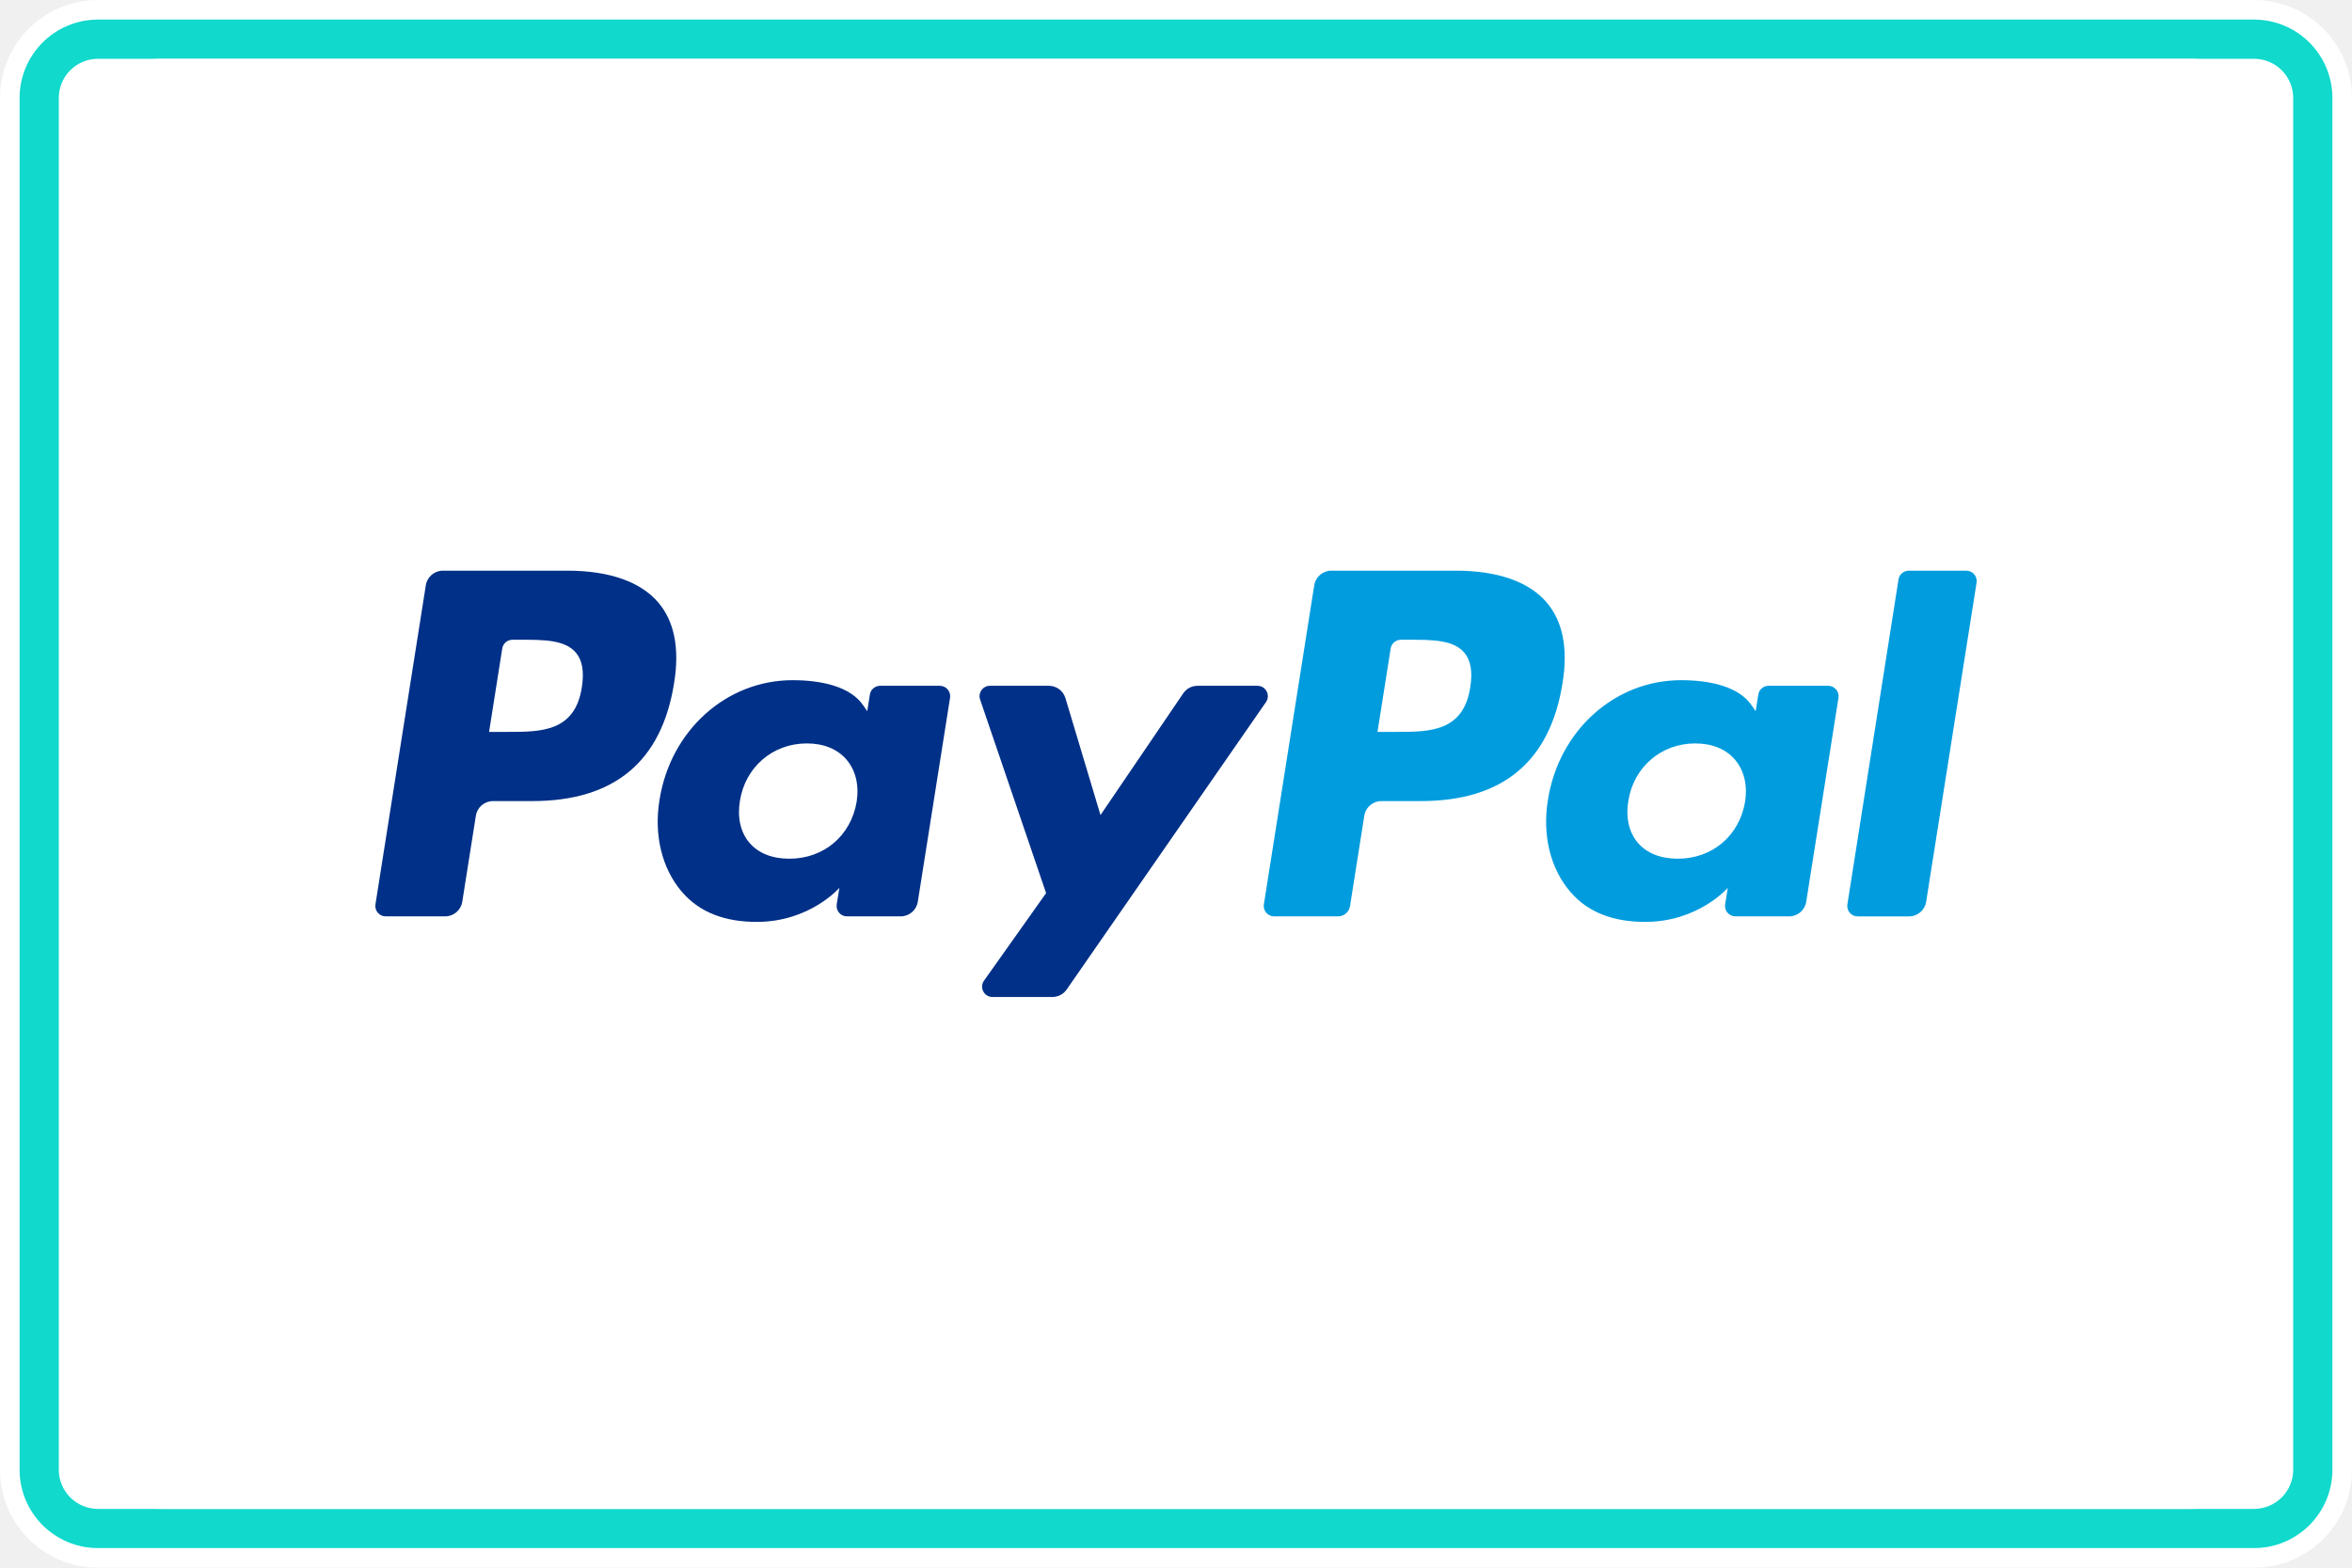
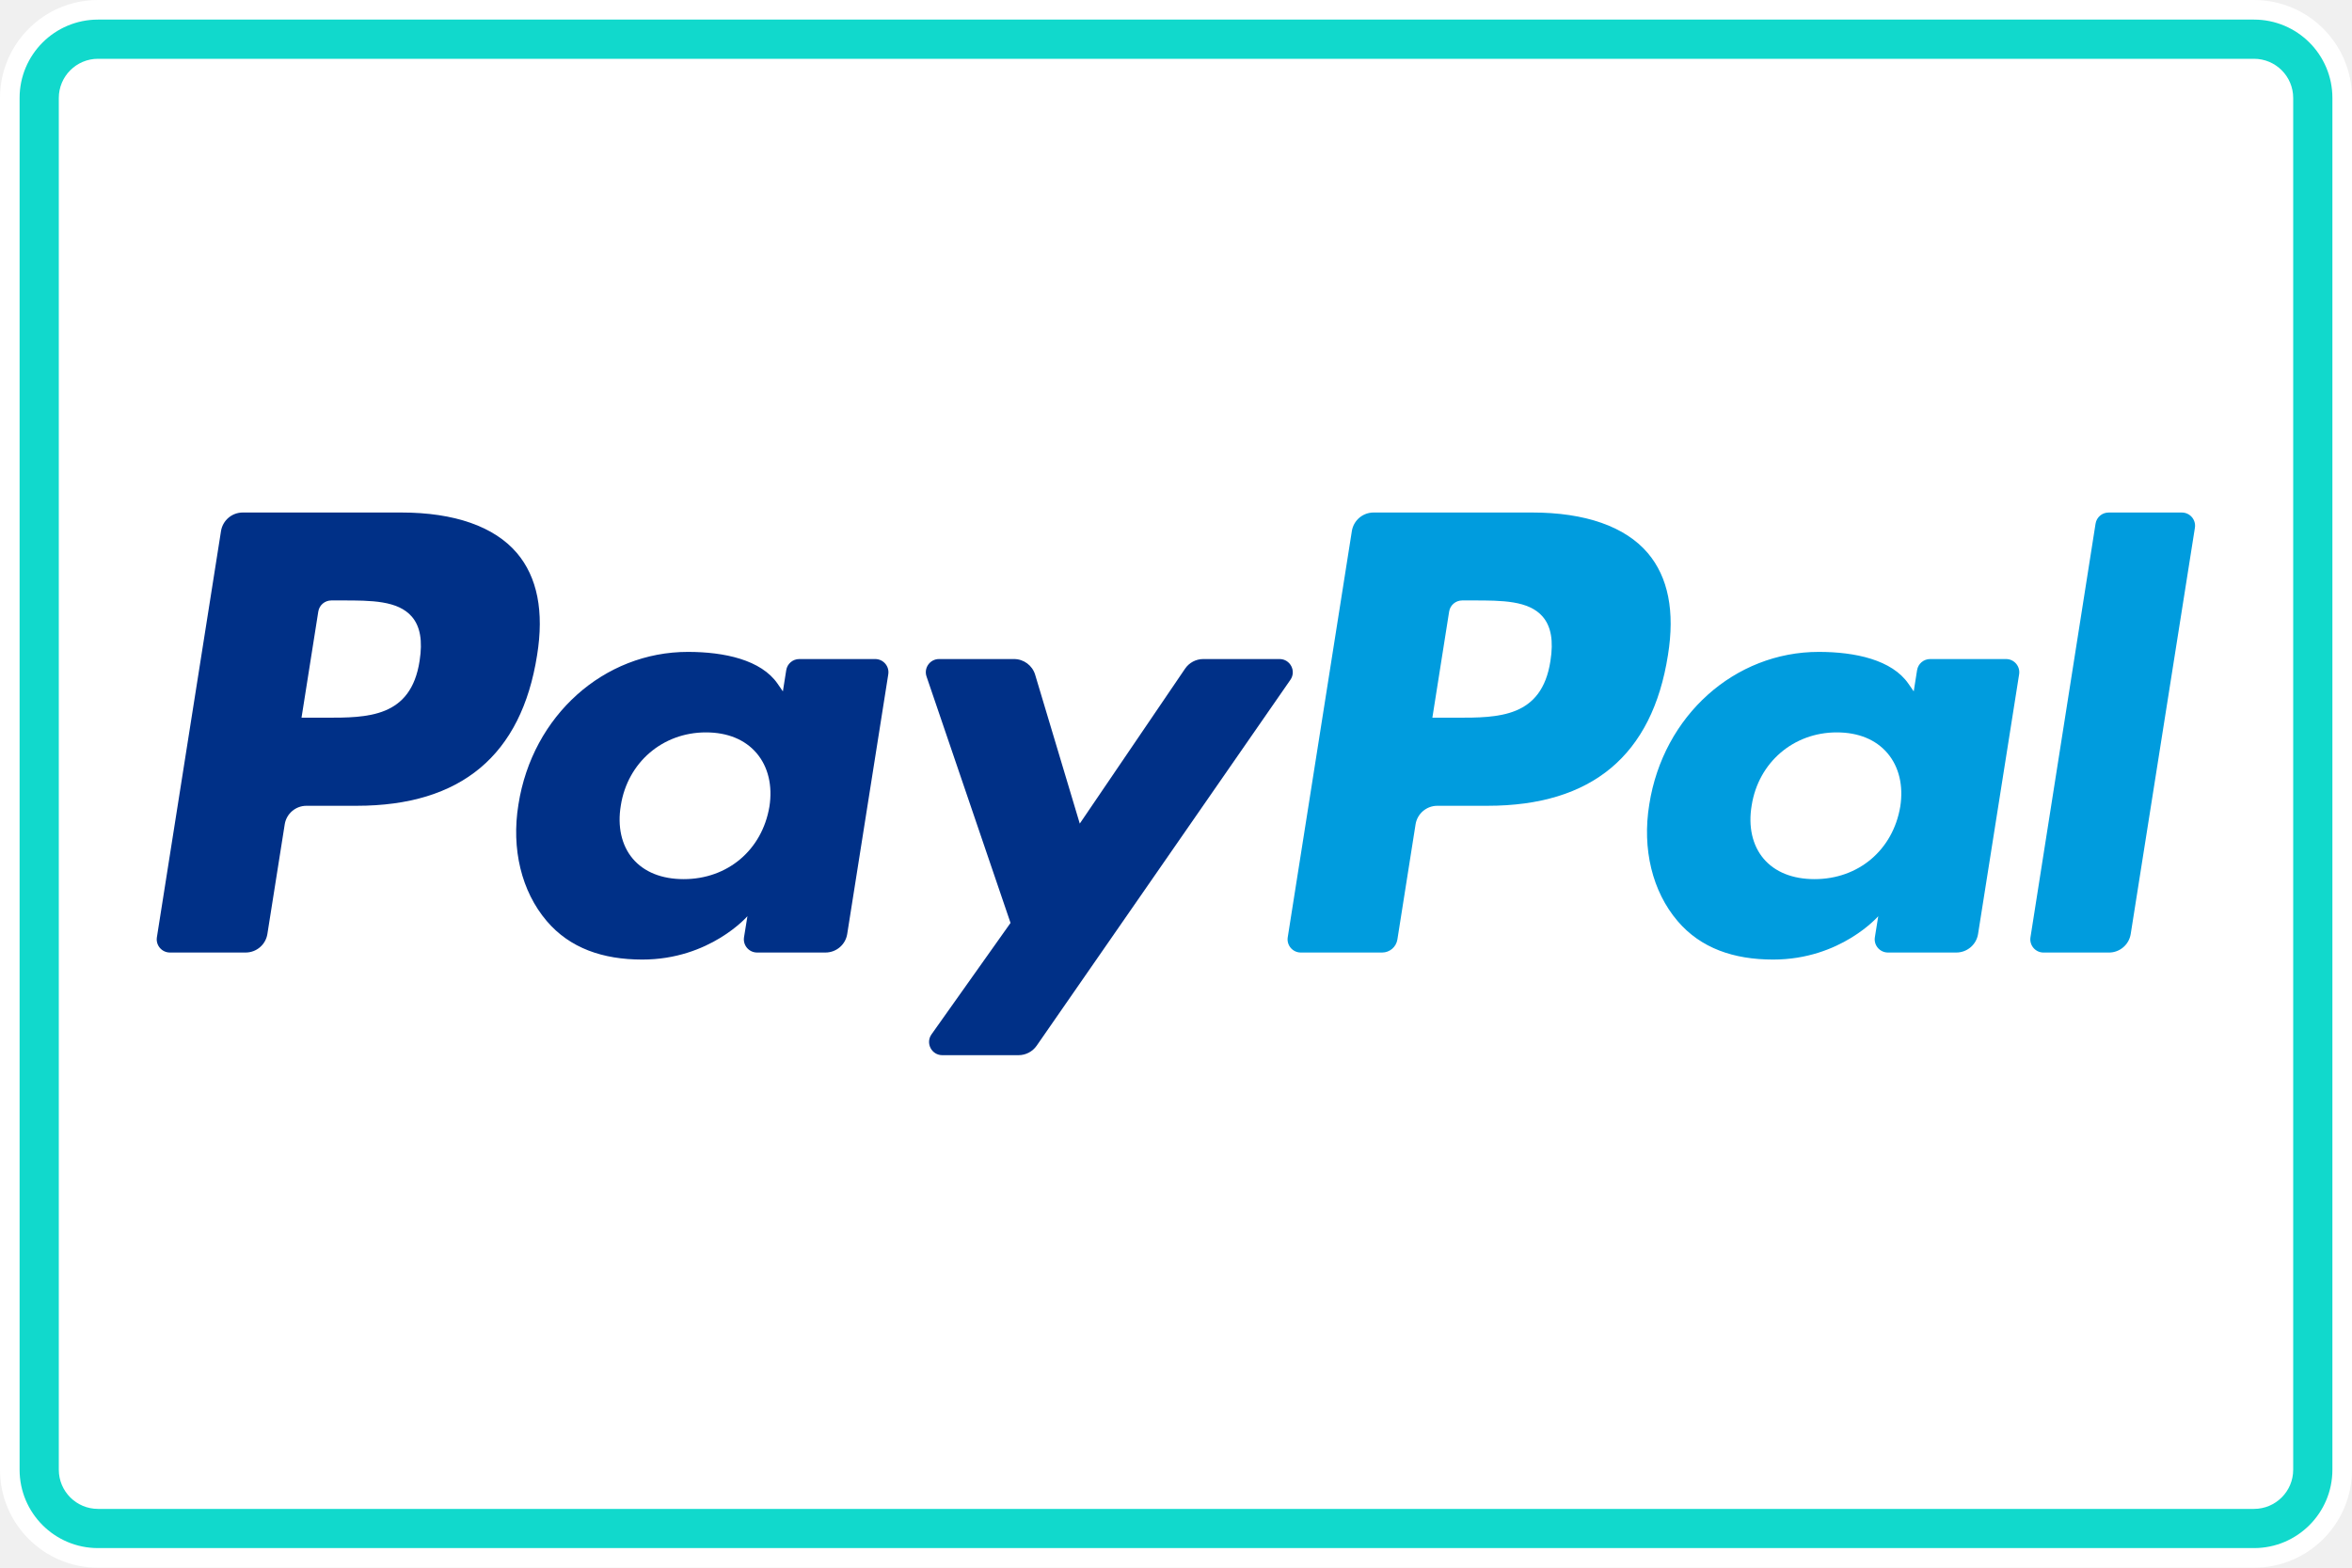
<svg xmlns="http://www.w3.org/2000/svg" width="120" height="80" viewBox="0 0 120 80" role="img" aria-labelledby="t-paypal">
  <rect width="120" height="80" rx="5" fill="#FFFFFF" />
  <rect x="1" y="1" width="118" height="78" rx="4" fill="#11D9CC" />
  <rect x="3" y="3" width="114" height="74" rx="2" fill="white" />
-   <svg fill="none" x="3" y="3" width="114" height="74" viewBox="0 0 120 80" preserveAspectRatio="xMidYMid meet">
+   <svg fill="none" x="8" y="8" width="104" height="64" viewBox="15.84 28.24 88.33 23.52" preserveAspectRatio="xMidYMid meet">
    <rect width="120" height="80" rx="4" fill="white" />
    <path fill-rule="evenodd" clip-rule="evenodd" d="M76.231 34.67C75.856 37.134 73.973 37.134 72.15 37.134H71.114L71.841 32.533C71.885 32.255 72.125 32.051 72.406 32.051H72.882C74.122 32.051 75.293 32.051 75.897 32.756C76.259 33.178 76.368 33.805 76.231 34.67ZM75.439 28.24H68.568C68.098 28.24 67.698 28.582 67.625 29.046L64.847 46.65C64.792 46.997 65.061 47.311 65.412 47.311H68.938C69.266 47.311 69.546 47.072 69.598 46.748L70.386 41.757C70.459 41.293 70.859 40.951 71.329 40.951H73.502C78.028 40.951 80.64 38.763 81.322 34.425C81.63 32.529 81.335 31.038 80.446 29.994C79.469 28.847 77.737 28.24 75.439 28.24Z" fill="#009CDE" />
    <path fill-rule="evenodd" clip-rule="evenodd" d="M27.228 34.67C26.852 37.134 24.969 37.134 23.147 37.134H22.111L22.838 32.533C22.881 32.255 23.121 32.051 23.403 32.051H23.879C25.119 32.051 26.29 32.051 26.894 32.756C27.256 33.178 27.364 33.805 27.228 34.67ZM26.435 28.24H19.565C19.095 28.24 18.695 28.582 18.622 29.046L15.844 46.65C15.789 46.997 16.057 47.311 16.409 47.311H19.69C20.159 47.311 20.559 46.969 20.632 46.507L21.383 41.757C21.455 41.293 21.856 40.951 22.325 40.951H24.499C29.024 40.951 31.637 38.763 32.319 34.425C32.626 32.529 32.331 31.038 31.443 29.994C30.466 28.847 28.734 28.24 26.435 28.24Z" fill="#003087" />
    <path fill-rule="evenodd" clip-rule="evenodd" d="M42.386 40.99C42.068 42.868 40.576 44.13 38.672 44.13C37.718 44.13 36.954 43.822 36.463 43.242C35.977 42.666 35.794 41.846 35.948 40.933C36.243 39.071 37.76 37.77 39.634 37.77C40.569 37.77 41.327 38.08 41.828 38.666C42.332 39.256 42.53 40.081 42.386 40.99ZM46.971 34.591H43.681C43.399 34.591 43.159 34.795 43.115 35.074L42.97 35.993L42.741 35.66C42.028 34.627 40.44 34.281 38.854 34.281C35.219 34.281 32.115 37.034 31.511 40.894C31.196 42.821 31.643 44.661 32.736 45.945C33.739 47.125 35.172 47.616 36.879 47.616C39.809 47.616 41.434 45.736 41.434 45.736L41.286 46.65C41.232 46.997 41.5 47.311 41.852 47.311H44.815C45.285 47.311 45.685 46.97 45.758 46.506L47.537 35.252C47.592 34.905 47.322 34.591 46.971 34.591Z" fill="#003087" />
    <path fill-rule="evenodd" clip-rule="evenodd" d="M91.389 40.99C91.071 42.868 89.579 44.13 87.675 44.13C86.721 44.13 85.957 43.822 85.466 43.242C84.979 42.666 84.796 41.846 84.951 40.933C85.246 39.071 86.763 37.77 88.637 37.77C89.572 37.77 90.33 38.08 90.831 38.666C91.335 39.256 91.533 40.081 91.389 40.99ZM95.974 34.591H92.684C92.402 34.591 92.162 34.795 92.118 35.074L91.973 35.993L91.743 35.66C91.031 34.627 89.443 34.281 87.857 34.281C84.222 34.281 81.118 37.034 80.513 40.894C80.199 42.821 80.645 44.661 81.739 45.945C82.742 47.125 84.175 47.616 85.882 47.616C88.812 47.616 90.436 45.736 90.436 45.736L90.289 46.65C90.234 46.997 90.503 47.311 90.856 47.311H93.818C94.288 47.311 94.688 46.97 94.761 46.506L96.54 35.252C96.595 34.905 96.325 34.591 95.974 34.591Z" fill="#009CDE" />
    <path fill-rule="evenodd" clip-rule="evenodd" d="M64.493 34.591H61.186C60.87 34.591 60.574 34.748 60.397 35.01L55.835 41.723L53.902 35.272C53.781 34.868 53.408 34.591 52.987 34.591H49.737C49.344 34.591 49.068 34.977 49.195 35.348L52.835 46.028L49.411 50.857C49.142 51.236 49.413 51.76 49.879 51.76H53.182C53.494 51.76 53.788 51.607 53.967 51.35L64.963 35.49C65.226 35.11 64.955 34.591 64.493 34.591Z" fill="#003087" />
    <path fill-rule="evenodd" clip-rule="evenodd" d="M99.852 28.724L97.032 46.65C96.977 46.997 97.246 47.312 97.597 47.312H100.434C100.903 47.312 101.303 46.97 101.376 46.506L104.157 28.902C104.212 28.555 103.943 28.241 103.591 28.241H100.418C100.135 28.241 99.895 28.445 99.852 28.724Z" fill="#009CDE" />
  </svg>
</svg>
